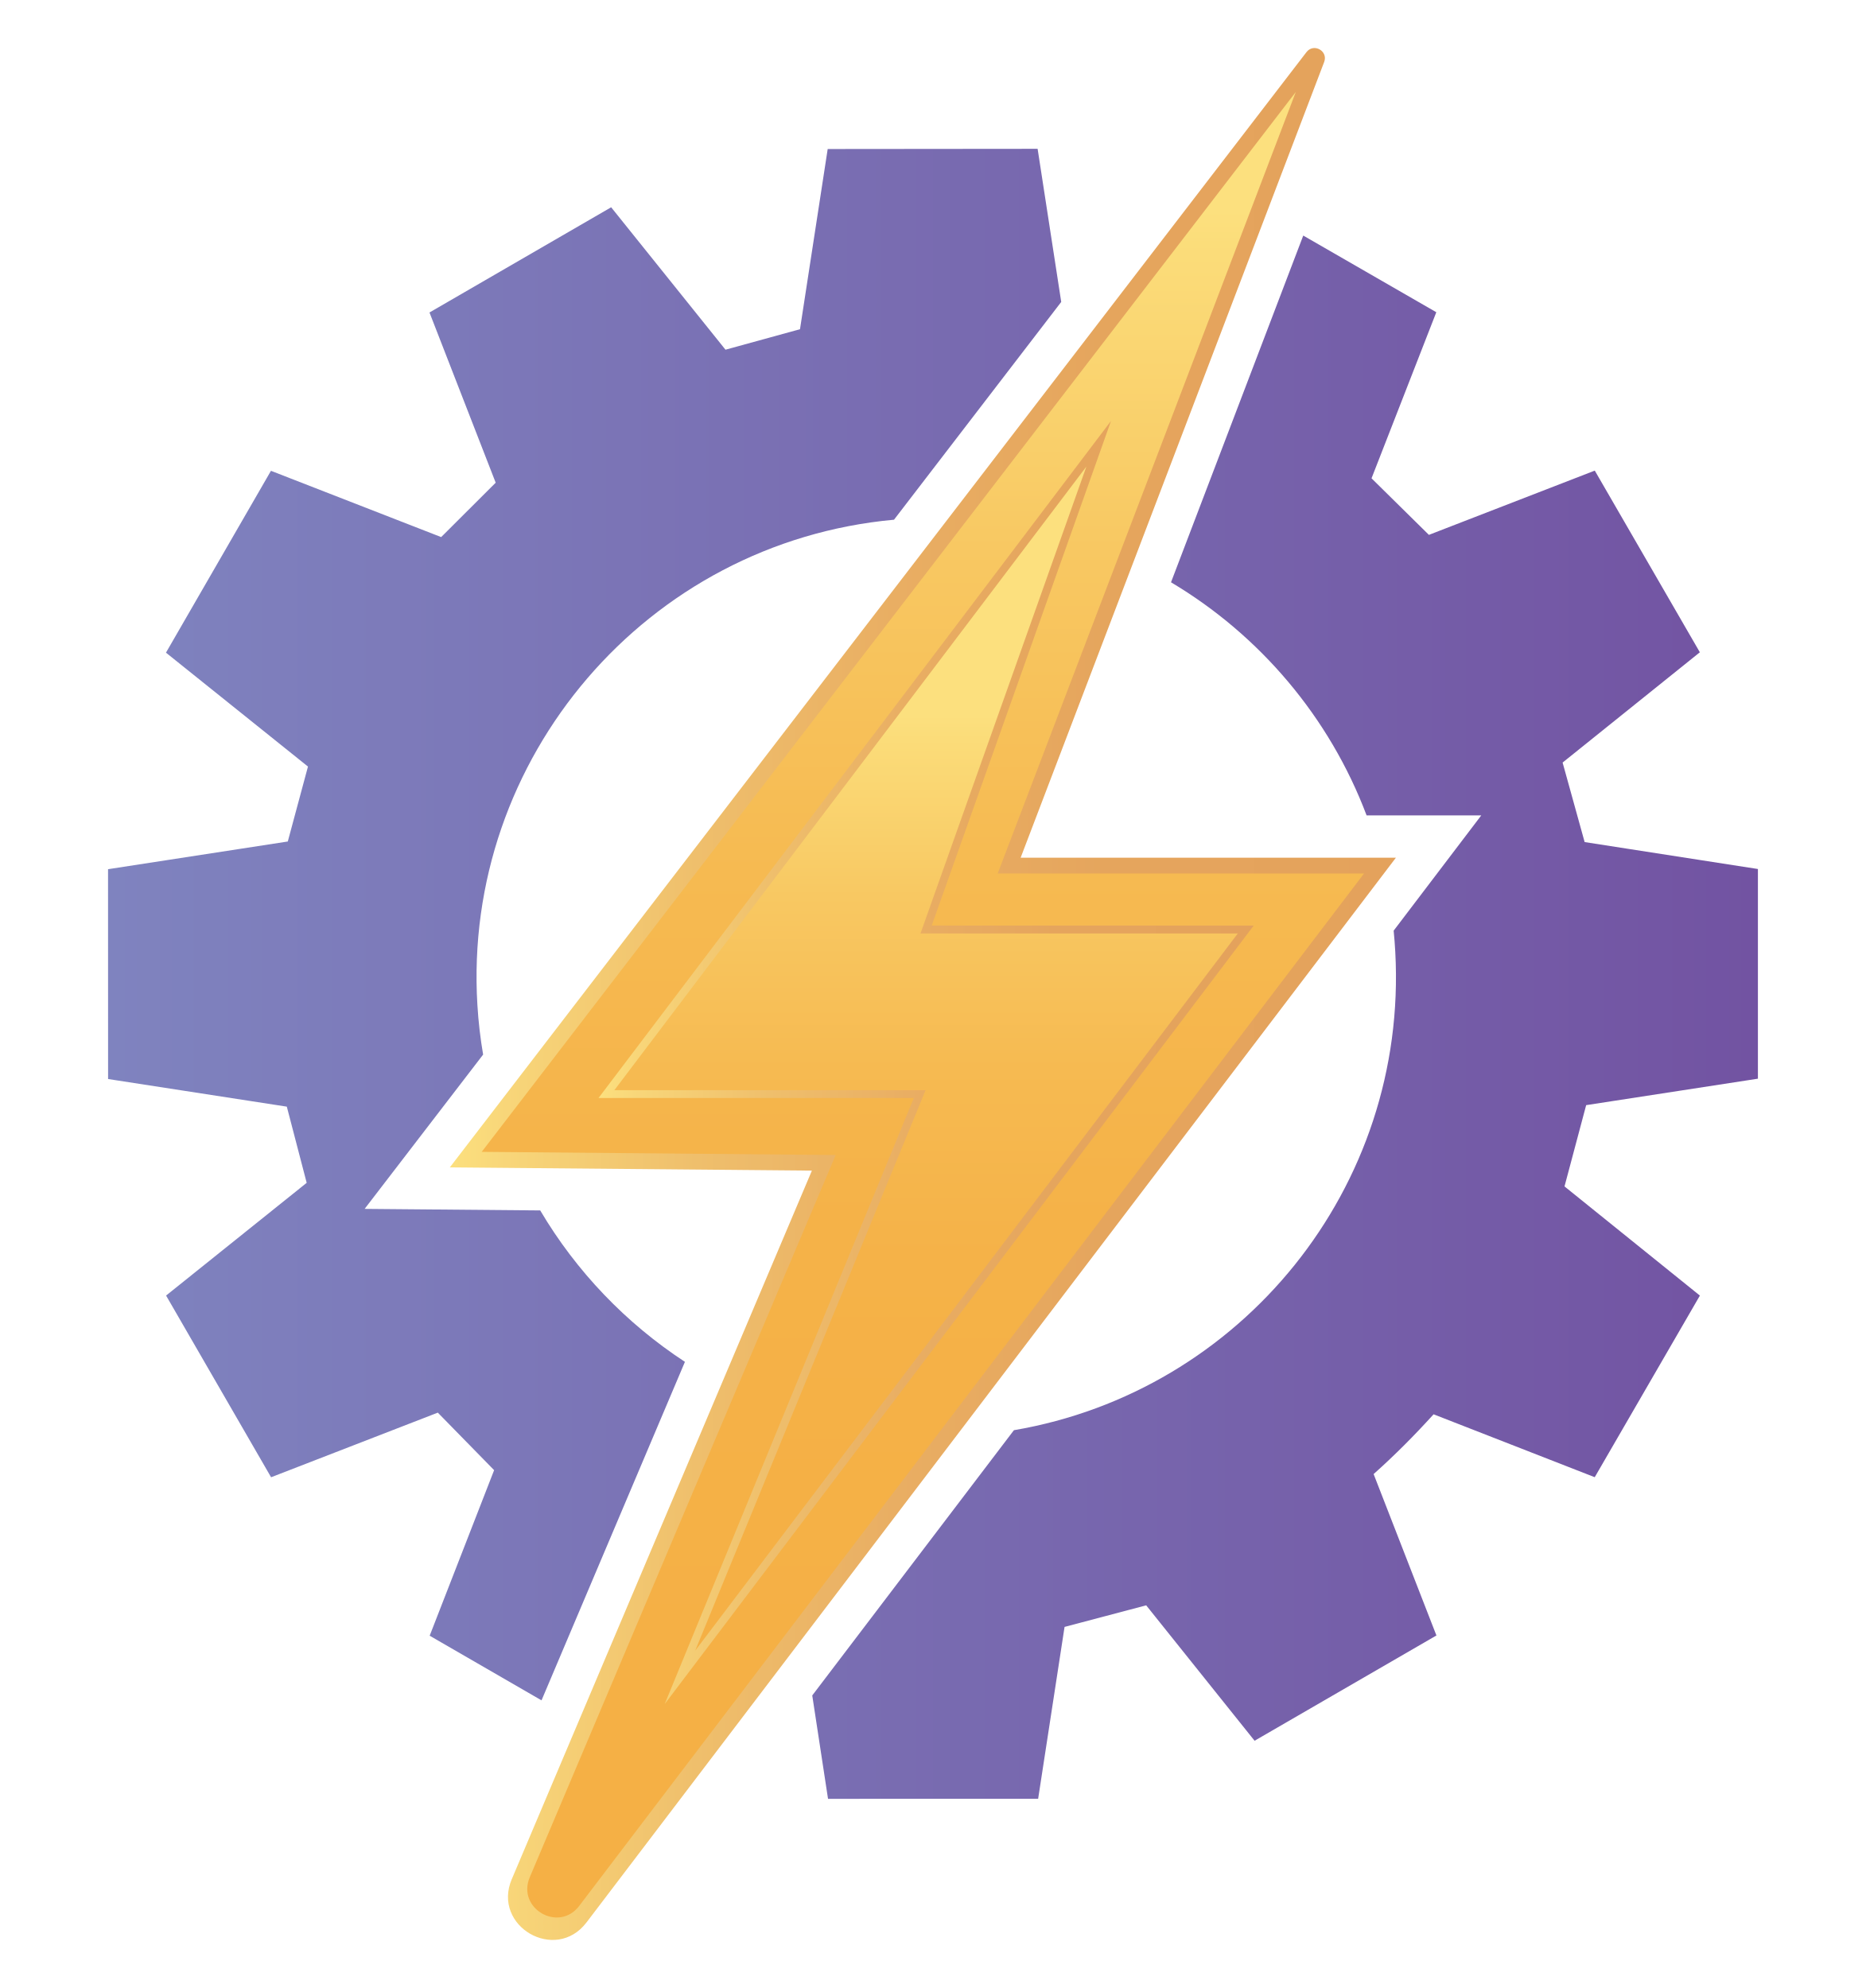
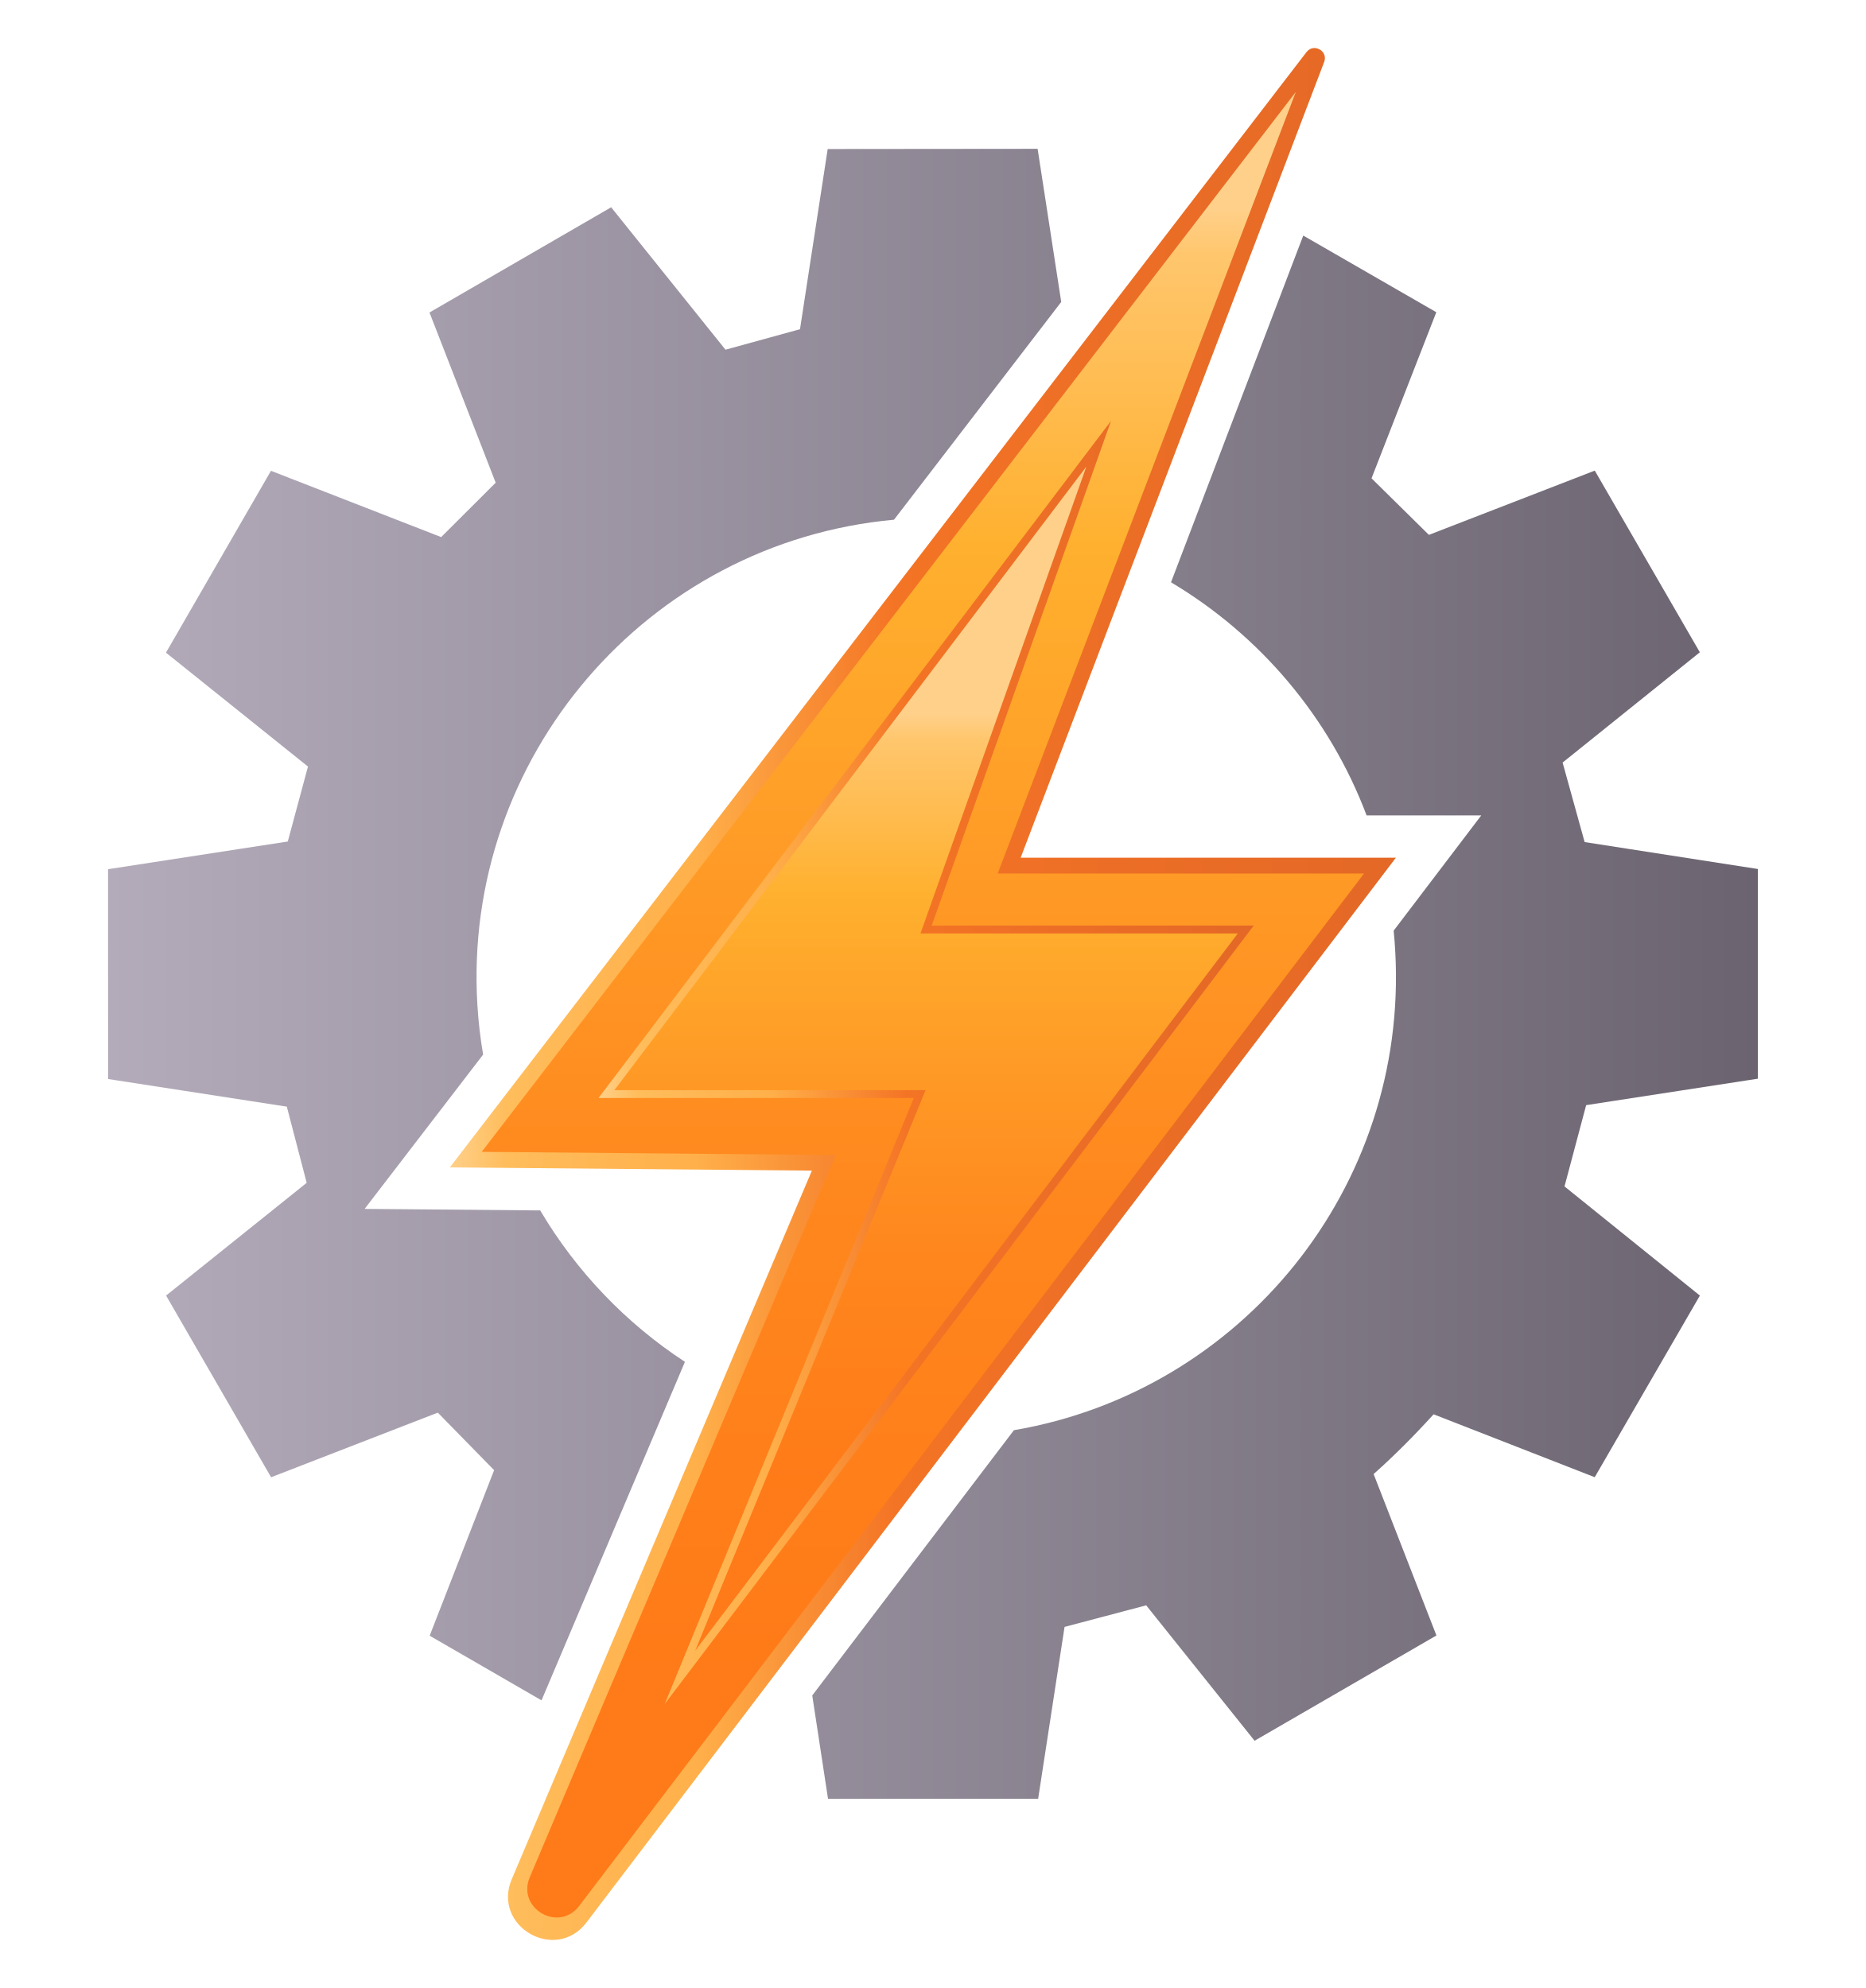
<svg xmlns="http://www.w3.org/2000/svg" xmlns:xlink="http://www.w3.org/1999/xlink" viewBox="0 0 784.08 835.57">
  <defs>
    <linearGradient id="c" x1="45.4" x2="738.68" y1="409.31" y2="409.31" gradientUnits="userSpaceOnUse">
-       <stop offset="0" stop-color="#7f83bf" />
-       <stop offset="1" stop-color="#7253a2" />
+       <stop offset="0" stop-color="#b3abba" />
+       <stop offset="1" stop-color="#6b6470" />
    </linearGradient>
    <linearGradient id="a" x1="387.8" x2="387.8" y1="747.68" y2="129.83" gradientTransform="matrix(1 0 0 -1 0 835.89)" gradientUnits="userSpaceOnUse">
-       <stop offset="0" stop-color="#fce07e" />
-       <stop offset=".03" stop-color="#fbdc79" />
-       <stop offset=".23" stop-color="#f8c862" />
-       <stop offset=".45" stop-color="#f6ba51" />
-       <stop offset=".69" stop-color="#f5b248" />
-       <stop offset="1" stop-color="#f5b045" />
+       <stop offset="0" stop-color="#ffd089" />
+       <stop offset=".03" stop-color="#ffc66d" />
+       <stop offset=".23" stop-color="#ffb02e" />
+       <stop offset=".45" stop-color="#ff9a26" />
+       <stop offset=".69" stop-color="#ff861d" />
+       <stop offset="1" stop-color="#ff7a18" />
    </linearGradient>
    <linearGradient id="b" x1="189.03" x2="586.58" y1="418.1" y2="418.1" gradientTransform="matrix(1 0 0 -1 0 835.89)" gradientUnits="userSpaceOnUse">
-       <stop offset="0" stop-color="#fce07e" />
-       <stop offset=".06" stop-color="#f8d679" />
-       <stop offset=".26" stop-color="#efbf6c" />
-       <stop offset=".47" stop-color="#e9ae63" />
-       <stop offset=".7" stop-color="#e5a55d" />
-       <stop offset="1" stop-color="#e4a25c" />
+       <stop offset="0" stop-color="#ffd089" />
+       <stop offset=".06" stop-color="#ffbd5c" />
+       <stop offset=".26" stop-color="#ffb04a" />
+       <stop offset=".47" stop-color="#f47425" />
+       <stop offset=".7" stop-color="#ec6e26" />
+       <stop offset="1" stop-color="#e46826" />
    </linearGradient>
    <linearGradient xlink:href="#a" id="d" x1="389.15" x2="389.15" y1="535.2" y2="205.64" />
    <linearGradient xlink:href="#b" id="e" x1="251.48" x2="526.81" y1="389.31" y2="389.31" />
  </defs>
  <path d="M738.68 453.38v-88.13l-72.81-11.32-9.26-33.42 57.67-46.35-44.15-76.36-69.7 27.01-24.11-23.77 27.22-69.81-55.91-32.22-55.57 145.73c37.33 22.22 66.62 56.71 82.19 97.98h48.18l-36.81 48.44c.29 2.96.52 5.94.68 8.94 5.37 99.2-64.78 184.77-160.25 201.02l-84.74 111.49 6.63 43.45 88.29-.02 11.1-72.24 34.3-9.07 45.55 56.92 76.41-44.25-26.39-67.84c9.17-8.19 17.19-16.3 25.2-25.12l67.71 26.44 44.19-76.34-56.89-45.88 9.1-34.16zM375.65 218.46l70.28-91.55-9.92-64.36-88.21.08-11.64 75.74-31.31 8.61-48.04-59.86-76.34 44.22 27.82 71.54-22.91 22.86-71.52-27.86-44.12 76.44 59.67 47.87-8.48 31.5-75.53 11.64.02 88.19 75.1 11.61 8.35 32.02-59.08 47.38 44.12 76.37 70.06-27.16 23.66 24.18-27.08 69.58 47 27.17 60.26-142.28c-24.75-16.2-45.65-37.98-60.81-63.64l-73.78-.65 49.79-64.85c-1.17-6.85-1.99-13.82-2.41-20.92-6.28-103.69 71.21-194.38 175.05-203.89Z" style="fill:url(#c);stroke:url(#c1);stroke-miterlimit:10;stroke-width:6px" />
  <path d="m245.55 803.73 334.33-439.91H424.07l124.24-325.8c1.25-3.27-3.12-5.71-5.25-2.93L195.72 487.4l150.44 1.34-126.93 299.74c-7.03 16.61 15.4 29.61 26.31 15.25Z" style="fill:url(#a)" />
  <path d="m215.06 789.81 126.1-297.79-152.14-1.36L548.99 21.9c3.02-3.93 9.2-.48 7.43 4.15L428.88 360.49h157.69L246.46 808c-13.02 17.14-39.8 1.62-31.41-18.2Zm-12.64-305.68 148.74 1.33-128.55 303.56c-5.55 13.12 12.17 23.38 20.78 12.04l329.78-433.92H419.23L544.5 38.65z" style="fill:url(#b)" />
  <path d="M461.67 186.52 254.82 459.86h131.63L285.72 704.99l237.75-314.3H389.15z" style="fill:url(#d)" />
  <path d="m279.31 716.22 104.67-254.71H251.49l215.36-284.59-75.34 212.09h135.31l-247.5 327.2ZM258.16 458.2h130.77l-96.8 235.57 227.99-301.42H386.79L456.5 196.1z" style="fill:url(#e)" />
</svg>
